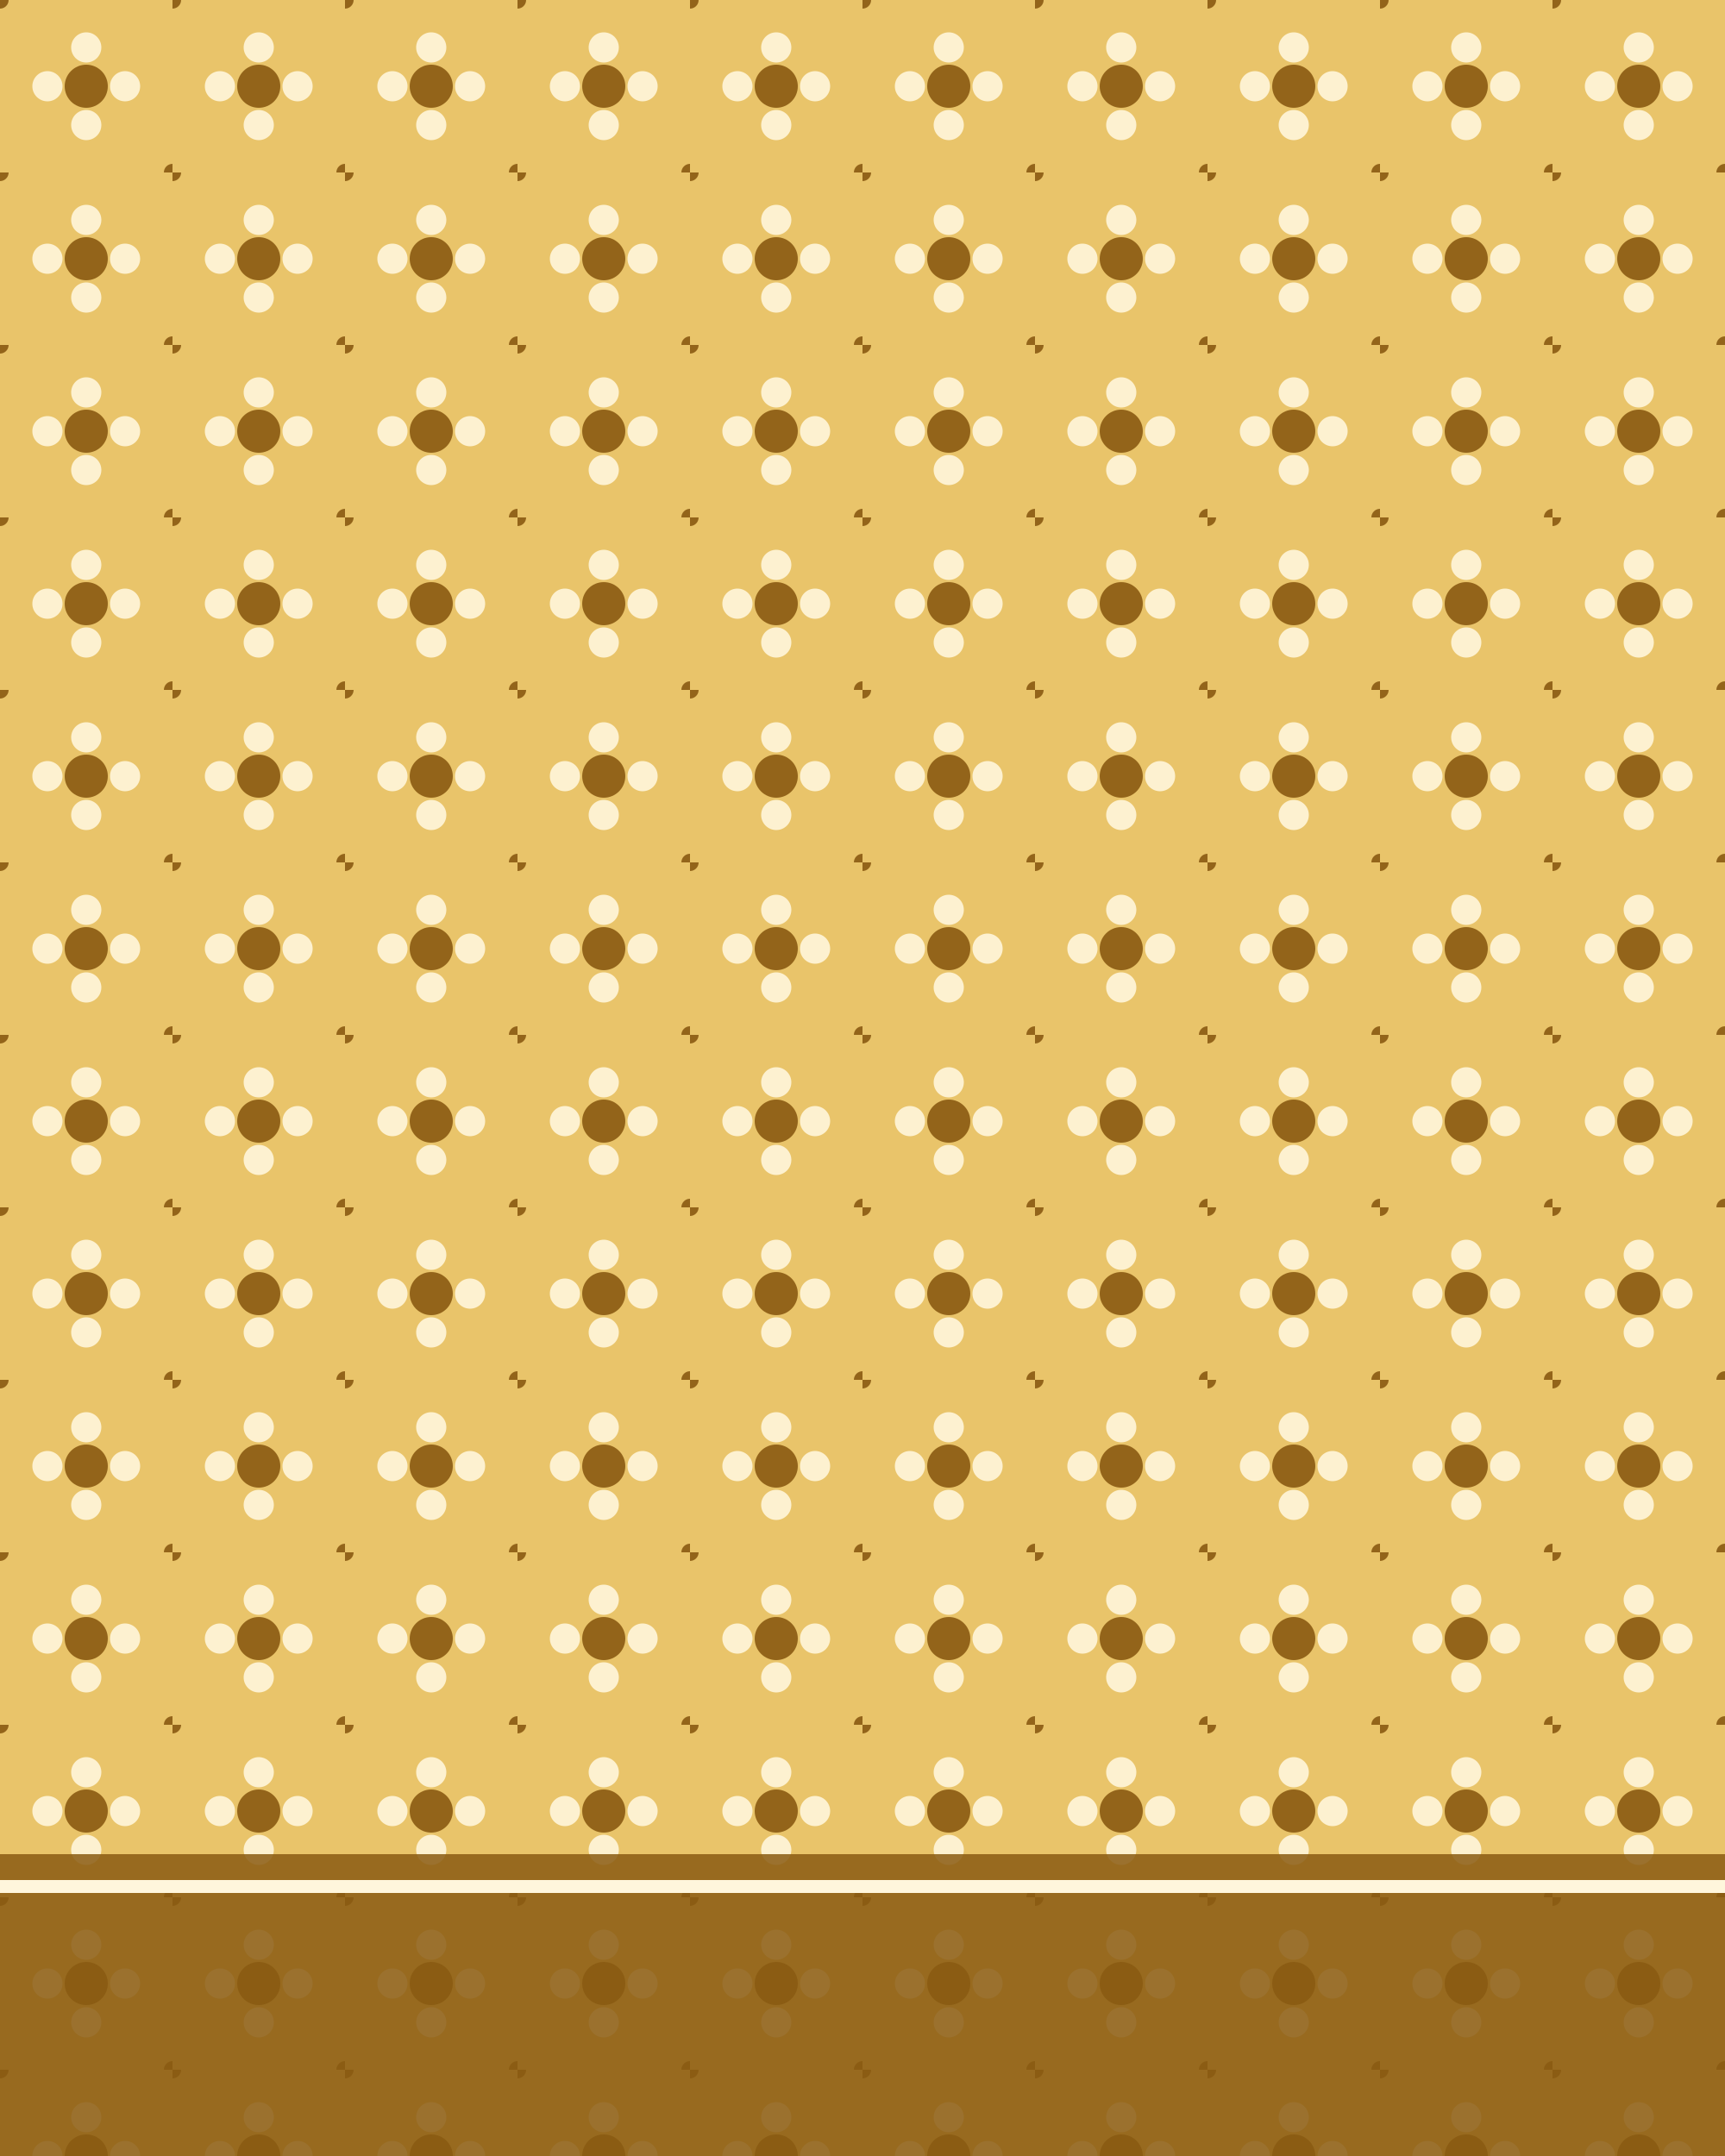
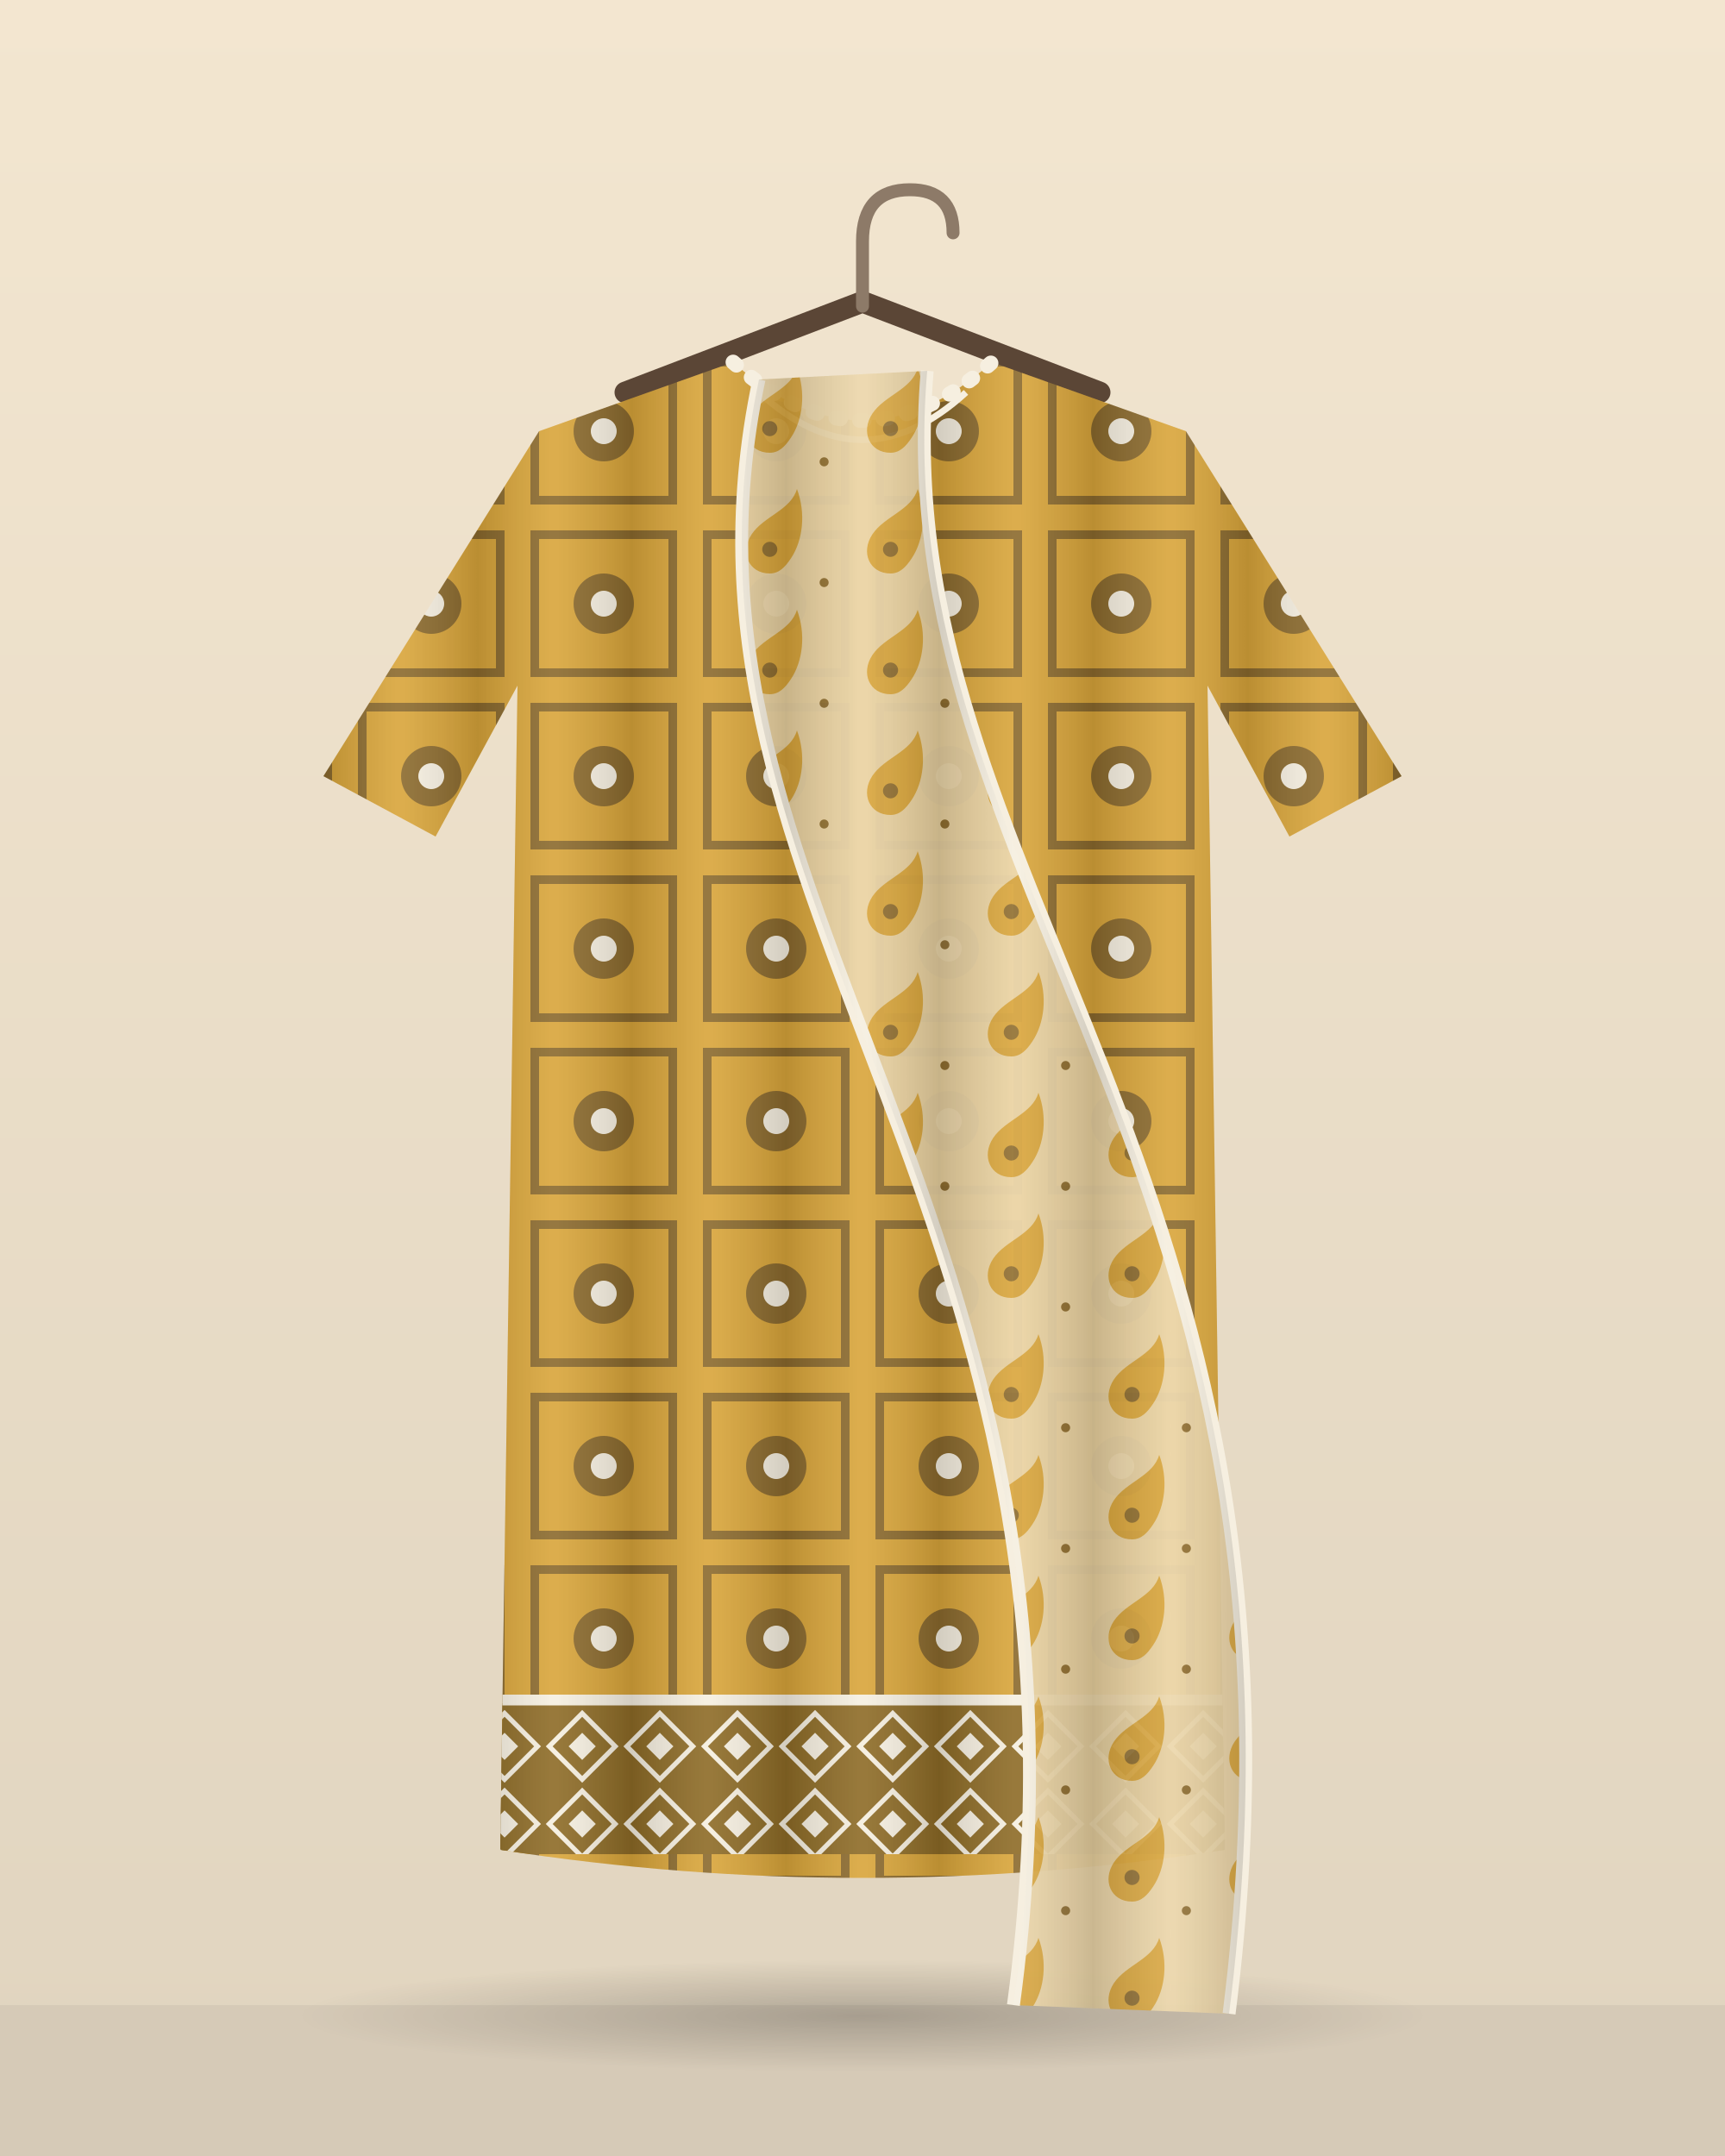
<svg xmlns="http://www.w3.org/2000/svg" viewBox="0 0 800 1000" width="800" height="1000">
  <defs>
+     <linearGradient id="bg" x2="0" y2="1">
+       <stop offset="0" stop-color="#f3e6d0" />
+       <stop offset="1" stop-color="#e0d4bf" />
+     </linearGradient>
+     <radialGradient id="sh">
+       <stop offset="0" stop-color="#000" stop-opacity=".22" />
+       <stop offset="1" stop-color="#000" stop-opacity="0" />
+     </radialGradient>
    <pattern id="p" width="80" height="80" patternUnits="userSpaceOnUse">
-       <circle cx="40" cy="40" r="10" fill="#8a5a12" />
-       <circle cx="40" cy="22" r="7" fill="#fff6dc" />
-       <circle cx="40" cy="58" r="7" fill="#fff6dc" />
-       <circle cx="22" cy="40" r="7" fill="#fff6dc" />
-       <circle cx="58" cy="40" r="7" fill="#fff6dc" />
-       <circle cx="0" cy="0" r="4" fill="#8a5a12" />
-       <circle cx="80" cy="80" r="4" fill="#8a5a12" />
+       <rect width="80" height="80" fill="#d9a53a" />
+       <g transform="scale(1)">
+         <rect x="8" y="8" width="64" height="64" fill="none" stroke="#8b6a2d" stroke-width="4" />
+         <circle cx="40" cy="40" r="14" fill="#8b6a2d" />
+         <circle cx="40" cy="40" r="6" fill="#f6efe0" />
+       </g>
    </pattern>
+     <pattern id="d" width="56" height="56" patternUnits="userSpaceOnUse">
+       <rect width="56" height="56" fill="#ecd5a6" />
+       <g transform="scale(0.7)">
+         <path d="M30 60c-14 0-20-14-12-26 8-12 26-16 30-30 6 16 4 34-4 46-4 6-8 10-14 10Z" fill="#d9a53a" />
+         <circle cx="30" cy="44" r="5" fill="#8b6a2d" />
+         <circle cx="66" cy="66" r="3" fill="#8b6a2d" />
+       </g>
+     </pattern>
+     <pattern id="b" width="36" height="36" patternUnits="userSpaceOnUse">
+       <rect width="36" height="36" fill="#8d6b26" />
+       <g transform="scale(0.45)">
+         <path d="M40 6 74 40 40 74 6 40Z" fill="none" stroke="#f6efe0" stroke-width="5" />
+         <path d="M40 26 54 40 40 54 26 40Z" fill="#f6efe0" />
+       </g>
+     </pattern>
+     <linearGradient id="f" x1="150" x2="650" gradientUnits="userSpaceOnUse">
+       <stop offset="0" stop-color="#000" stop-opacity="0.14" />
+       <stop offset="0.071" stop-color="#fff" stop-opacity="0.1" />
+       <stop offset="0.143" stop-color="#000" stop-opacity="0.14" />
+       <stop offset="0.214" stop-color="#fff" stop-opacity="0.1" />
+       <stop offset="0.286" stop-color="#000" stop-opacity="0.14" />
+       <stop offset="0.357" stop-color="#fff" stop-opacity="0.1" />
+       <stop offset="0.429" stop-color="#000" stop-opacity="0.14" />
+       <stop offset="0.5" stop-color="#fff" stop-opacity="0.1" />
+       <stop offset="0.571" stop-color="#000" stop-opacity="0.14" />
+       <stop offset="0.643" stop-color="#fff" stop-opacity="0.1" />
+       <stop offset="0.714" stop-color="#000" stop-opacity="0.14" />
+       <stop offset="0.786" stop-color="#fff" stop-opacity="0.1" />
+       <stop offset="0.857" stop-color="#000" stop-opacity="0.14" />
+       <stop offset="0.929" stop-color="#fff" stop-opacity="0.1" />
+       <stop offset="1" stop-color="#000" stop-opacity="0.14" />
+     </linearGradient>
+     <clipPath id="k">
+       <path d="M250 200 340 168Q400 222 460 168L550 200 650 360 598 388 560 318 568 858Q400 884 232 858L240 318 202 388 150 360Z" />
+     </clipPath>
  </defs>
-   <rect width="800" height="1000" fill="#e9c46a" />
-   <rect width="800" height="1000" fill="url(#p)" transform="scale(1)" opacity="0.9" />
-   <rect x="0" y="860" width="800" height="140" fill="#8a5a12" opacity="0.85" />
-   <rect x="0" y="872" width="800" height="6" fill="#fff6dc" />
+   <rect width="800" height="1000" fill="url(#bg)" />
+   <rect y="930" width="800" height="70" fill="#d6cab7" />
+   <ellipse cx="400" cy="935" rx="260" ry="26" fill="url(#sh)" />
+   <path d="M290 182 400 140 510 182" fill="none" stroke="#5b4636" stroke-width="10" stroke-linecap="round" />
+   <path d="M400 142V112q0-24 22-24 20 0 20 20" fill="none" stroke="#8d7a68" stroke-width="6" stroke-linecap="round" />
+   <g clip-path="url(#k)">
+     <rect width="800" height="1000" fill="url(#p)" />
+     <rect y="790" width="800" height="70" fill="url(#b)" />
+     <rect y="786" width="800" height="5" fill="#f6efe0" />
+     <rect width="800" height="1000" fill="url(#f)" />
+   </g>
+   <path d="M340 168Q400 222 460 168" fill="none" stroke="#f6efe0" stroke-width="7" stroke-dasharray="2 9" stroke-linecap="round" />
+   <path d="M352 182Q400 226 448 182" fill="none" stroke="#f6efe0" stroke-width="3" />
+   <path d="M352 176C300 420 520 560 470 930L570 934C620 540 410 410 430 172Z" fill="url(#d)" opacity=".93" />
+   <path d="M352 176C300 420 520 560 470 930M430 172C410 410 620 540 570 934" fill="none" stroke="#f6efe0" stroke-width="6" />
+   <path d="M352 176C300 420 520 560 470 930L570 934C620 540 410 410 430 172Z" fill="url(#f)" />
</svg>
